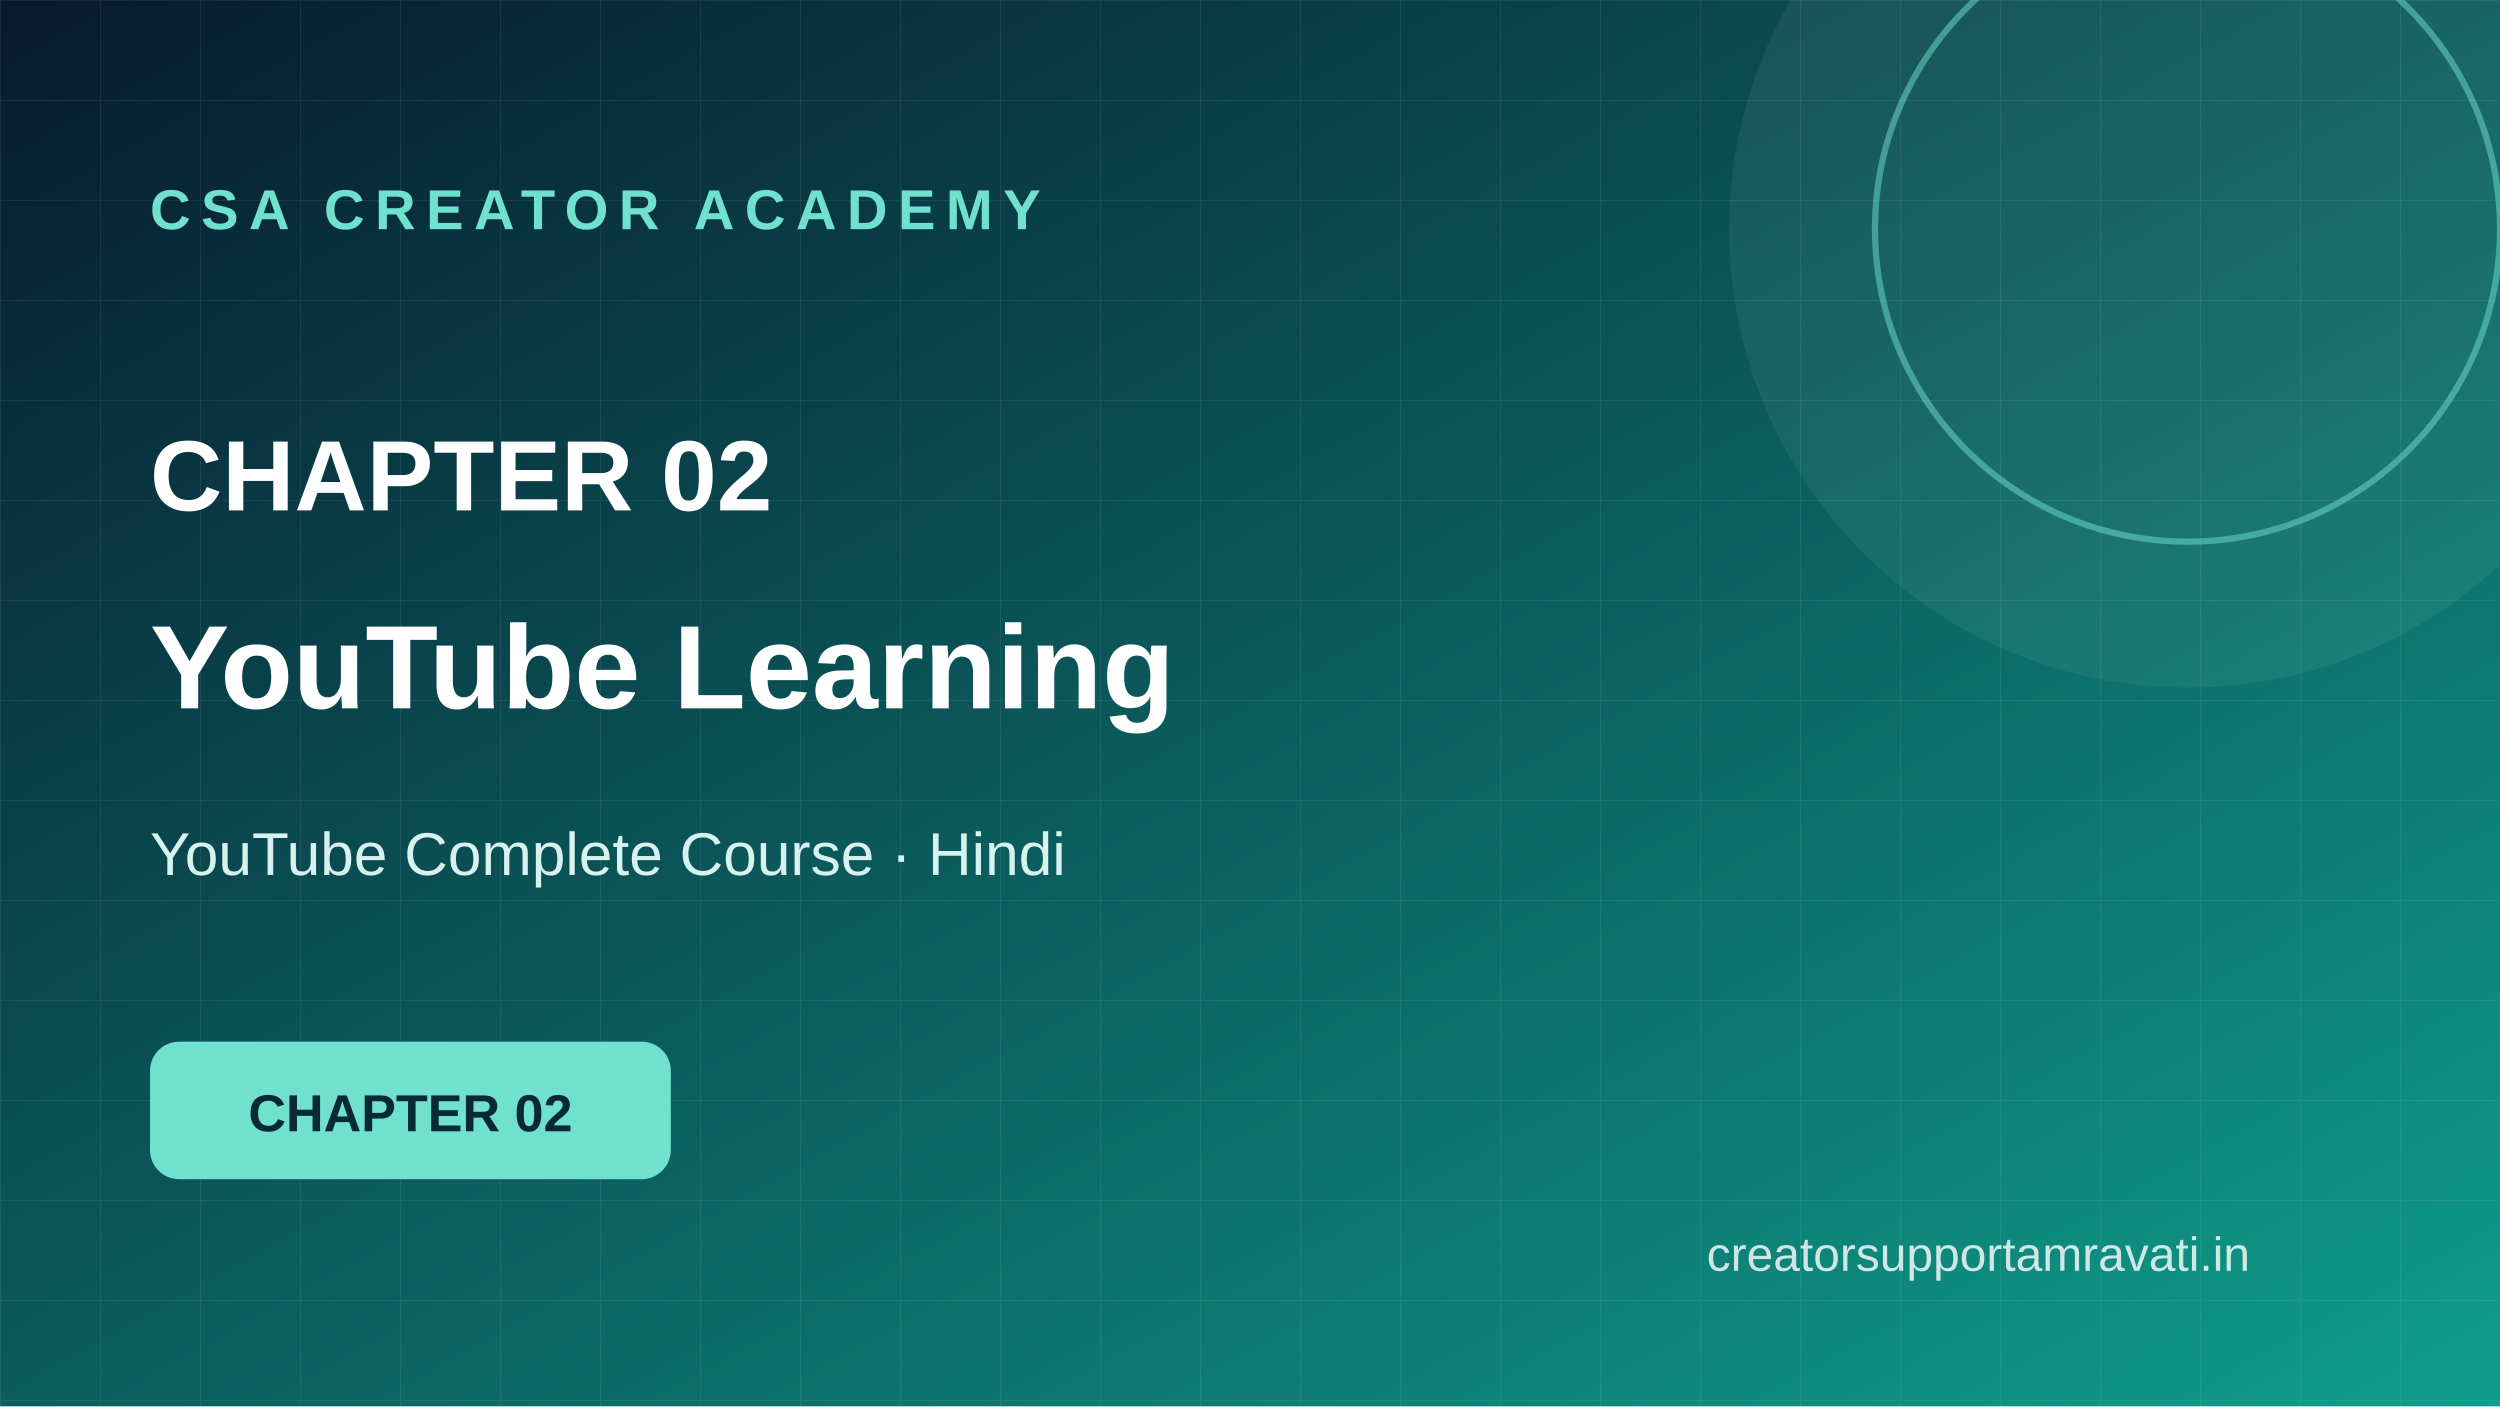
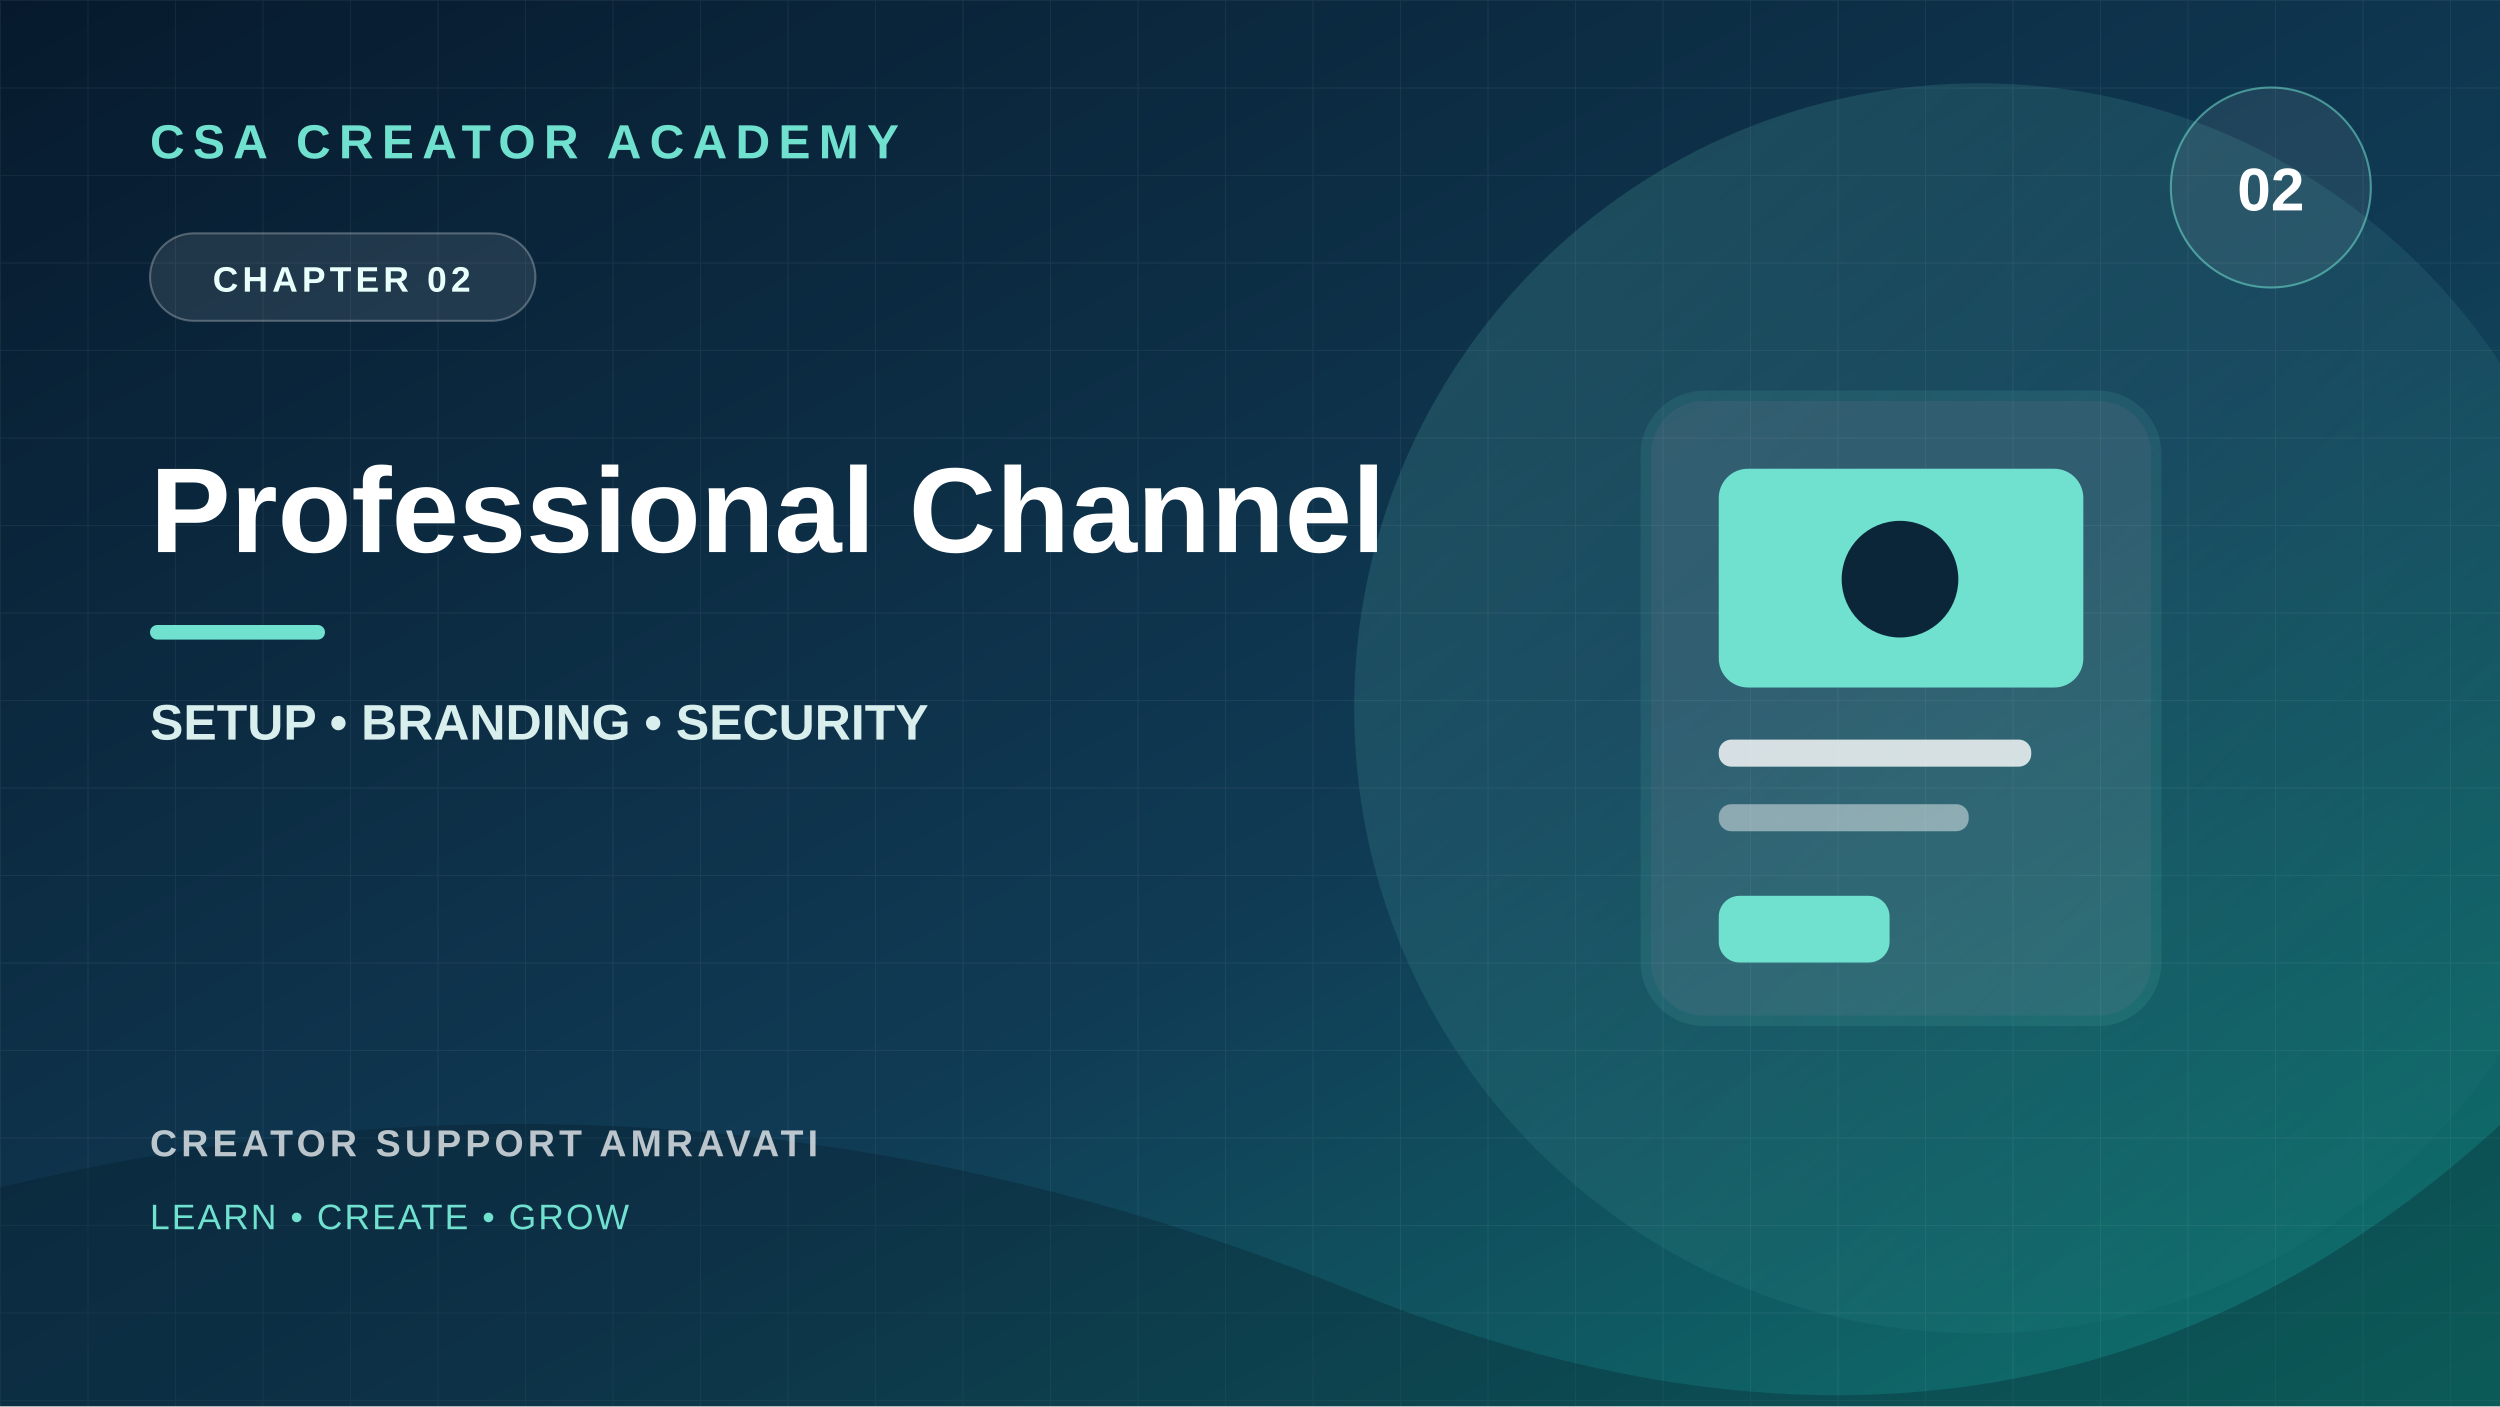
- <svg xmlns="http://www.w3.org/2000/svg" width="1200" height="675" viewBox="0 0 1200 675">
+ <svg xmlns="http://www.w3.org/2000/svg" width="1200" height="675" viewBox="0 0 1200 675" role="img" aria-label="Professional Channel">
  <defs>
-     <linearGradient id="g" x1="0" y1="0" x2="1" y2="1">
+     <linearGradient id="bg" x1="0" y1="0" x2="1" y2="1">
      <stop stop-color="#071a2d" />
-       <stop offset="1" stop-color="#0f9d8c" />
+       <stop offset=".58" stop-color="#103b55" />
+       <stop offset="1" stop-color="#0f766e" />
    </linearGradient>
-     <pattern id="p" width="48" height="48" patternUnits="userSpaceOnUse">
-       <path d="M48 0H0V48" fill="none" stroke="#fff" stroke-opacity=".07" />
+     <pattern id="grid" width="42" height="42" patternUnits="userSpaceOnUse">
+       <path d="M42 0H0V42" fill="none" stroke="#fff" stroke-opacity=".055" />
    </pattern>
+     <linearGradient id="glow" x1="0" y1="0" x2="1" y2="1">
+       <stop stop-color="#70e0cf" stop-opacity=".18" />
+       <stop offset="1" stop-color="#70e0cf" stop-opacity="0" />
+     </linearGradient>
  </defs>
-   <rect width="1200" height="675" fill="url(#g)" />
-   <rect width="1200" height="675" fill="url(#p)" />
-   <circle cx="1050" cy="110" r="220" fill="#fff" opacity=".06" />
-   <circle cx="1050" cy="110" r="150" fill="none" stroke="#70e0cf" stroke-opacity=".5" stroke-width="3" />
-   <text x="72" y="110" fill="#70e0cf" font-family="Arial,sans-serif" font-size="27" font-weight="700" letter-spacing="5">CSA CREATOR ACADEMY</text>
-   <text x="72" y="245" fill="#fff" font-family="Arial,sans-serif" font-size="48" font-weight="700">CHAPTER 02</text>
-   <text x="72" y="340" fill="#fff" font-family="Arial,sans-serif" font-size="57" font-weight="800">YouTube Learning</text>
-   <text x="72" y="420" fill="#d7f3ef" font-family="Arial,sans-serif" font-size="29">YouTube Complete Course · Hindi</text>
-   <rect x="72" y="500" width="250" height="66" rx="14" fill="#70e0cf" />
-   <text x="197" y="543" text-anchor="middle" fill="#082a35" font-family="Arial,sans-serif" font-size="25" font-weight="800">CHAPTER 02</text>
-   <text x="1080" y="610" text-anchor="end" fill="#fff" opacity=".8" font-family="Arial,sans-serif" font-size="23">creatorsupportamravati.in</text>
+   <rect width="1200" height="675" fill="url(#bg)" />
+   <rect width="1200" height="675" fill="url(#grid)" />
+   <circle cx="950" cy="340" r="300" fill="url(#glow)" />
+   <path d="M0 570Q330 490 650 620T1200 540V675H0Z" fill="#041522" opacity=".28" />
+   <text x="72" y="76" fill="#70e0cf" font-family="Arial,sans-serif" font-size="23" font-weight="800" letter-spacing="4">CSA CREATOR ACADEMY</text>
+   <rect x="72" y="112" width="185" height="42" rx="21" fill="#ffffff18" stroke="#ffffff44" />
+   <text x="164" y="140" text-anchor="middle" fill="#e9fffb" font-family="Arial,sans-serif" font-size="17" font-weight="800" letter-spacing="2">CHAPTER 02</text>
+   <text x="72" y="265" fill="#fff" font-family="Arial,sans-serif" font-size="58" font-weight="800">Professional Channel</text>
+   <rect x="72" y="300" width="84" height="7" rx="3.5" fill="#70e0cf" />
+   <text x="72" y="355" fill="#d9efed" font-family="Arial,sans-serif" font-size="24" font-weight="600">SETUP • BRANDING • SECURITY</text>
+   <text x="72" y="555" fill="#ffffff" fill-opacity=".72" font-family="Arial,sans-serif" font-size="18" font-weight="700" letter-spacing="2">CREATOR SUPPORT AMRAVATI</text>
+   <text x="72" y="590" fill="#70e0cf" font-family="Arial,sans-serif" font-size="17" letter-spacing="1">LEARN • CREATE • GROW</text>
+   <circle cx="1090" cy="90" r="48" fill="#ffffff12" stroke="#70e0cf" stroke-opacity=".55" />
+   <text x="1090" y="101" text-anchor="middle" fill="#fff" font-family="Arial,sans-serif" font-size="29" font-weight="800">02</text>
+   <rect x="790" y="190" width="245" height="300" rx="28" fill="#fff" opacity=".10" stroke="#70e0cf" stroke-width="5" />
+   <rect x="825" y="225" width="175" height="105" rx="14" fill="#70e0cf" />
+   <circle cx="912" cy="278" r="28" fill="#0b2639" />
+   <rect x="825" y="355" width="150" height="13" rx="6" fill="#fff" opacity=".8" />
+   <rect x="825" y="386" width="120" height="13" rx="6" fill="#fff" opacity=".45" />
+   <rect x="825" y="430" width="82" height="32" rx="10" fill="#70e0cf" />
</svg>
